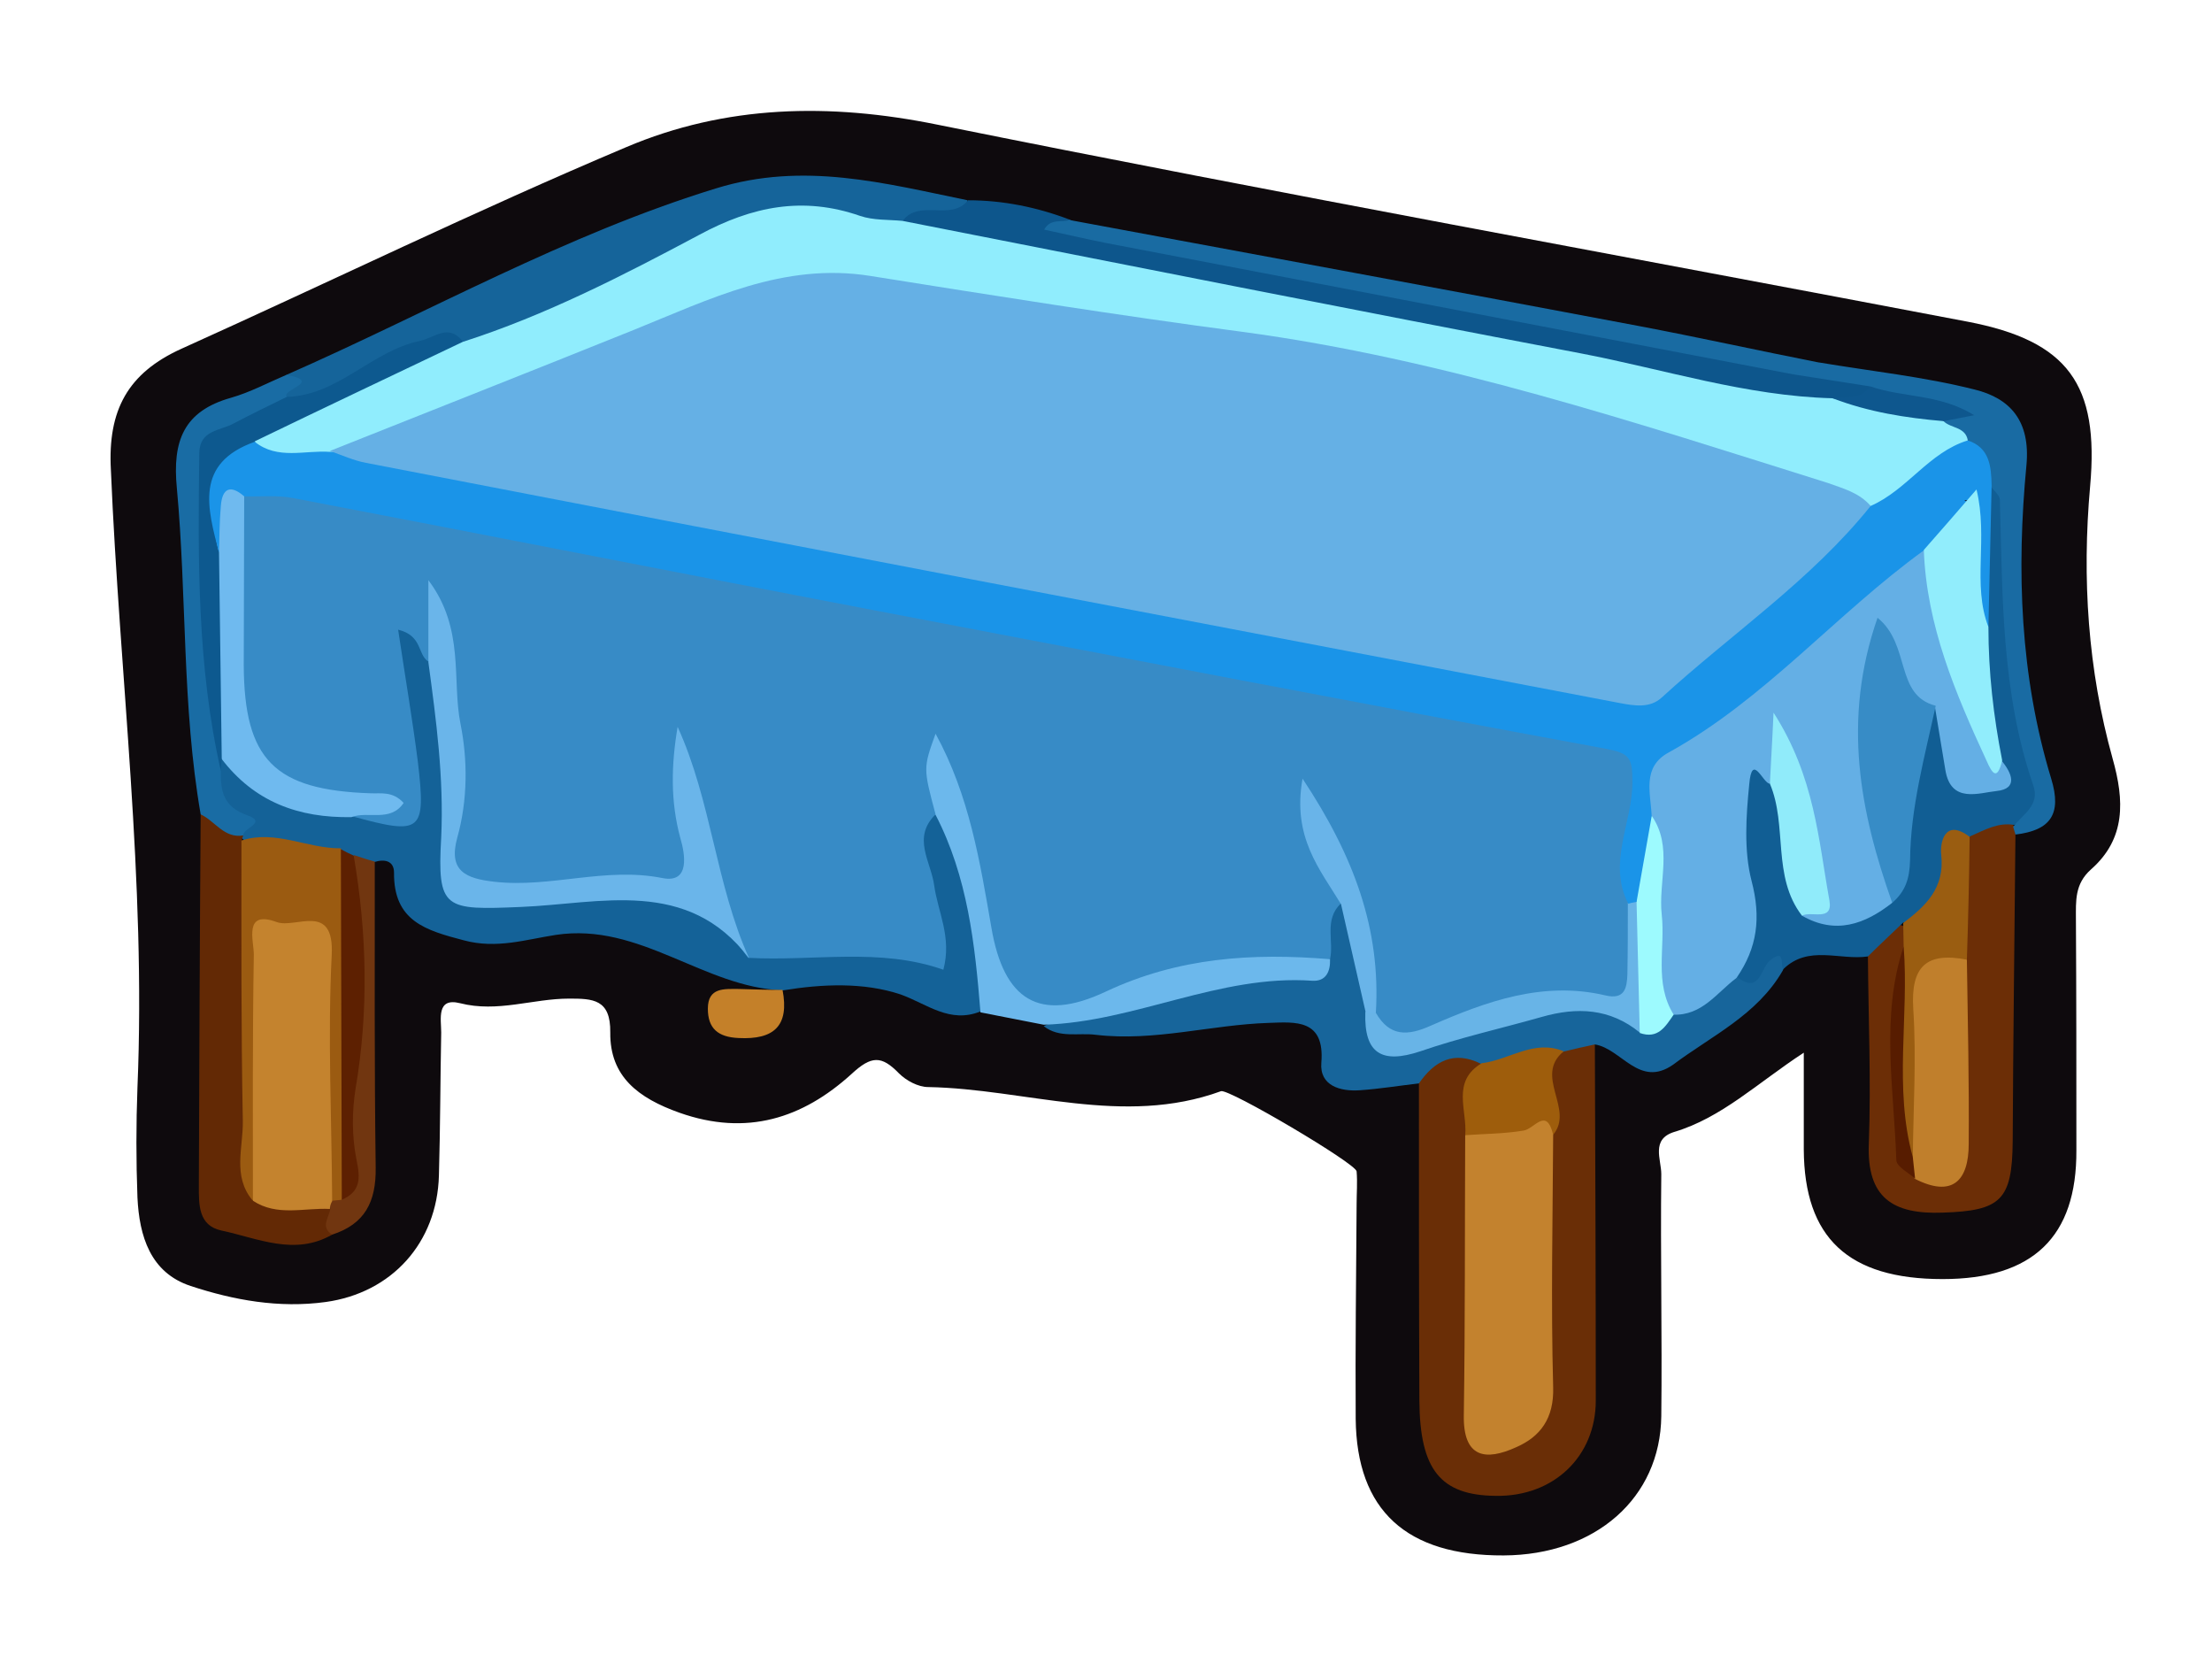
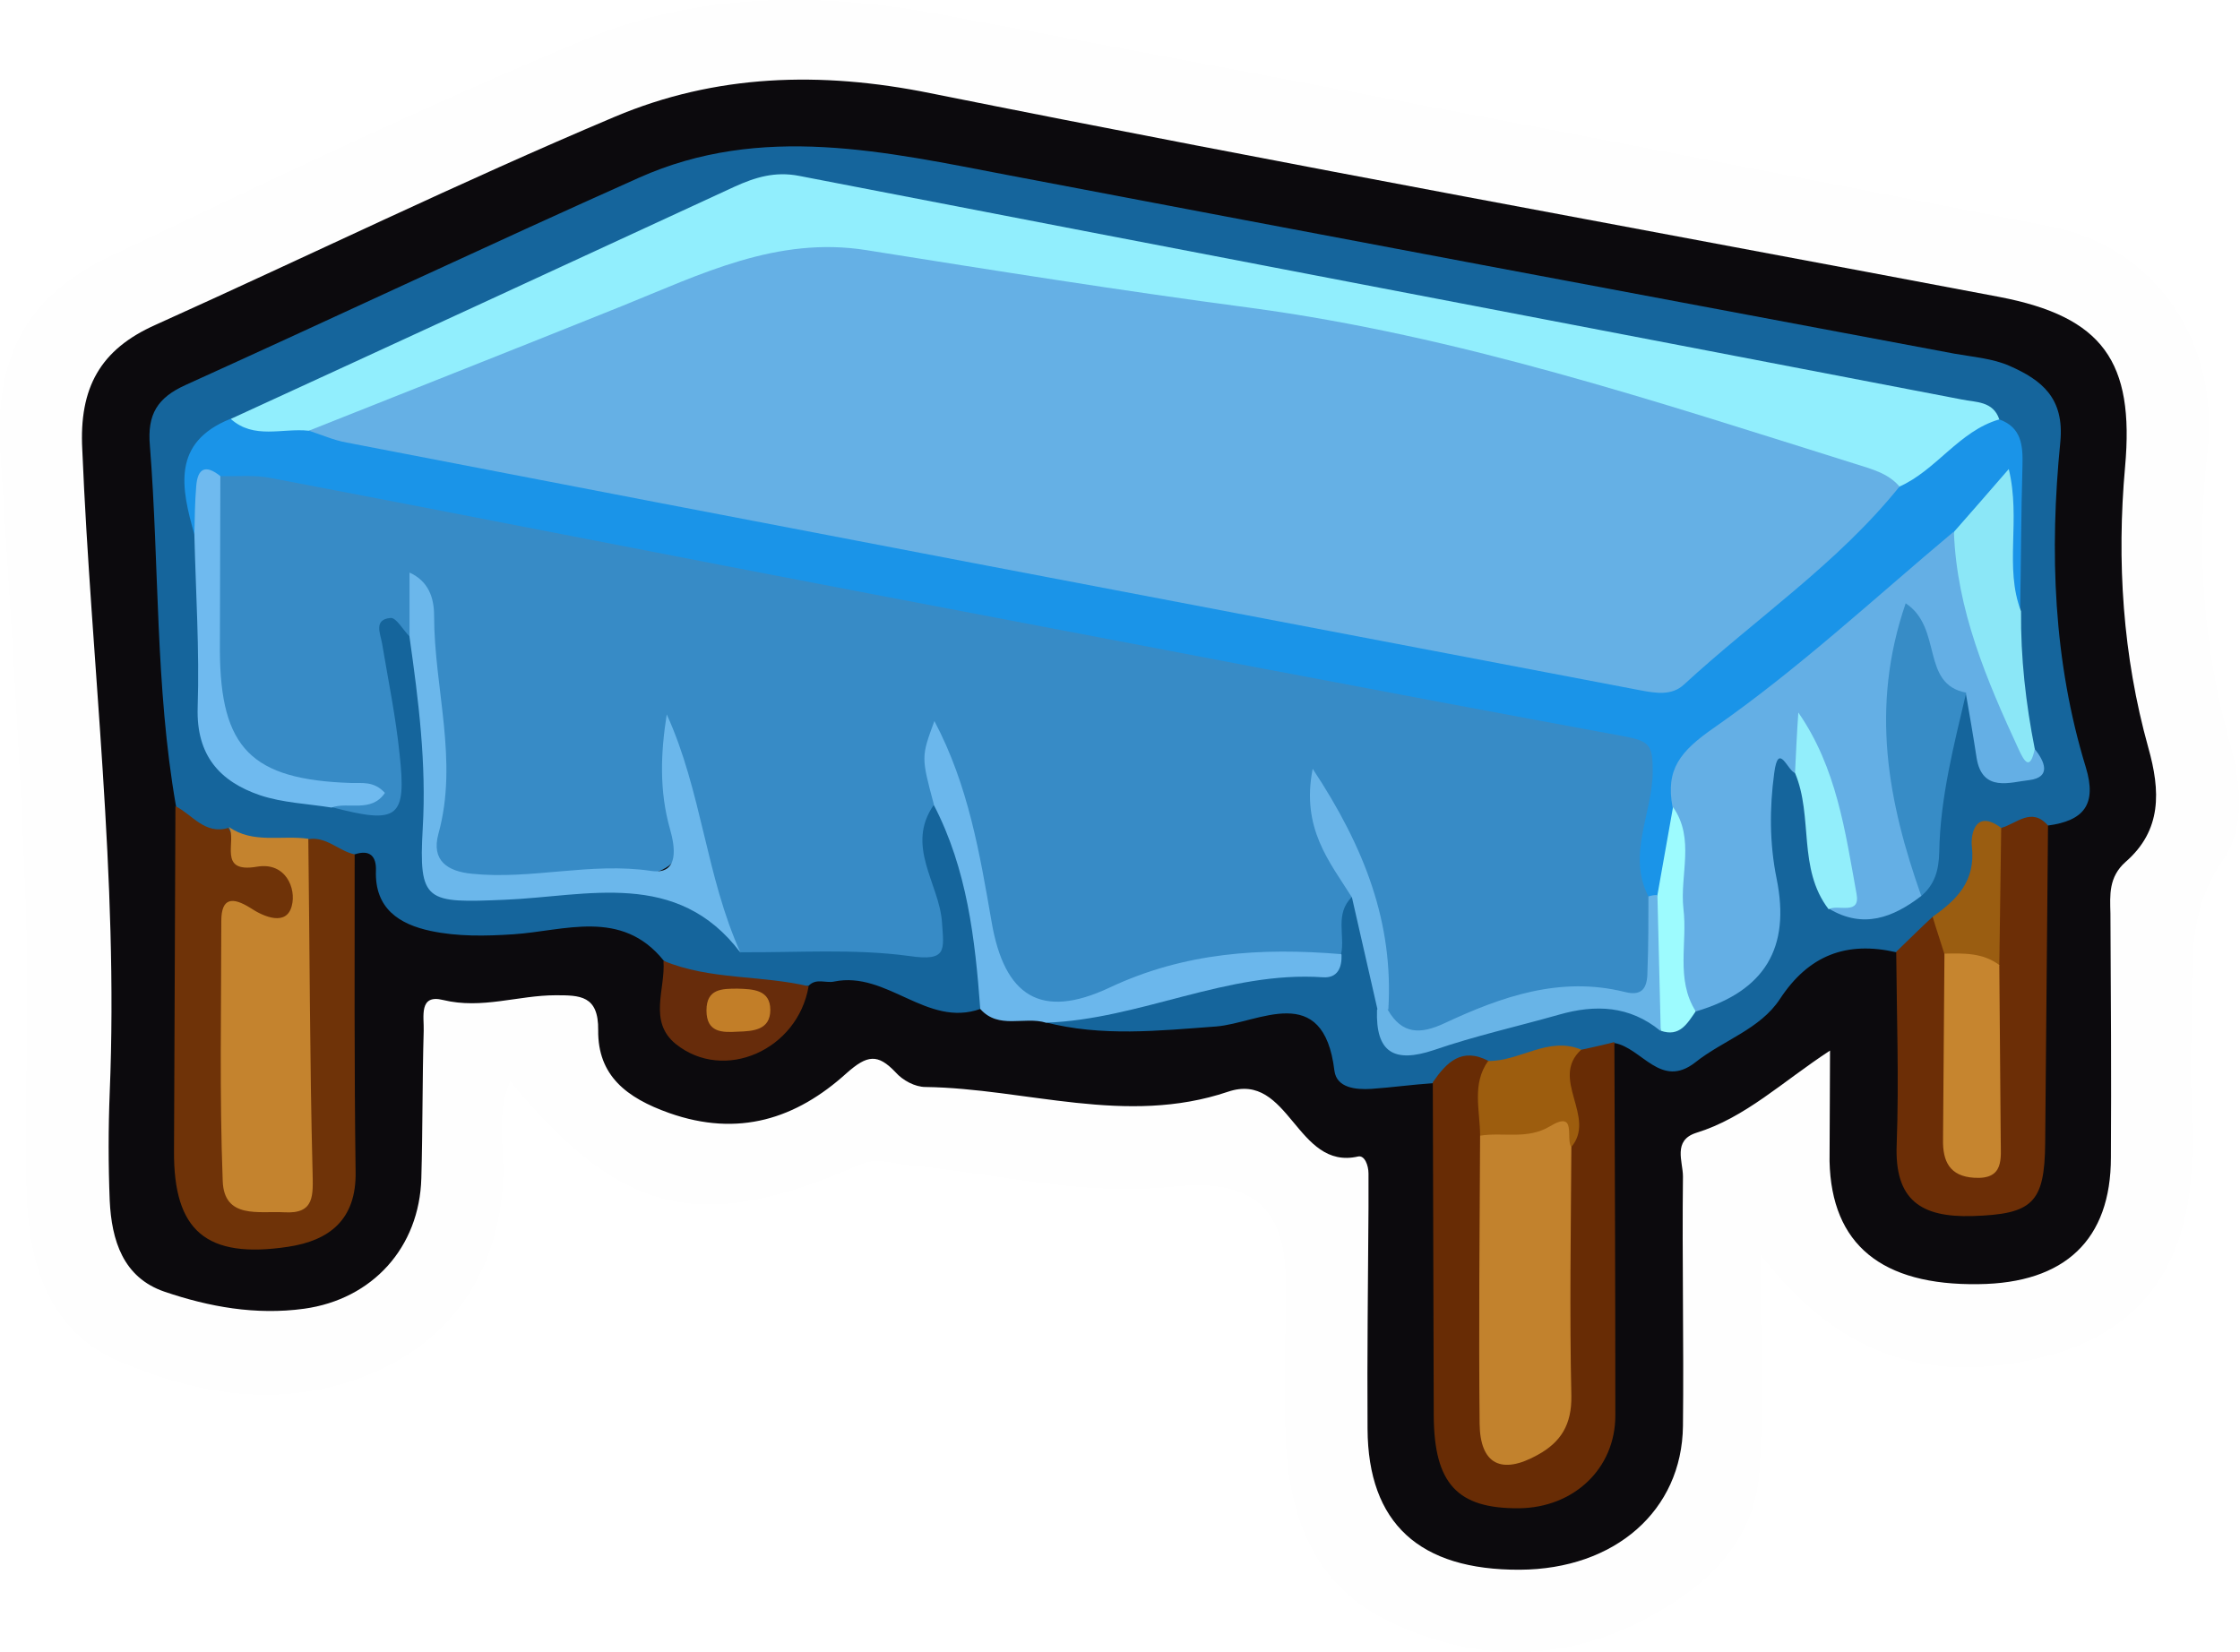
- <svg xmlns="http://www.w3.org/2000/svg" version="1.1" id="Camada_1" x="0px" y="0px" viewBox="0 0 48.28 36.28" style="enable-background:new 0 0 48.28 36.28;" xml:space="preserve">
+ <svg xmlns="http://www.w3.org/2000/svg" version="1.1" id="Camada_1" x="0px" y="0px" viewBox="0 0 47.37 34.94" style="enable-background:new 0 0 47.37 34.94;" xml:space="preserve">
  <style type="text/css">
- 	.st0{fill:#0E0A0D;}
- 	.st1{fill:#6A2E06;}
- 	.st2{fill:#146298;}
- 	.st3{fill:#17659B;}
- 	.st4{fill:#15649A;}
+ 	.st0{fill:#FEFEFE;}
+ 	.st1{fill:#0C0A0D;}
+ 	.st2{fill:#15659C;}
+ 	.st3{fill:#682C05;}
+ 	.st4{fill:#6F3308;}
	.st5{fill:#6C2E06;}
- 	.st6{fill:#115E94;}
- 	.st7{fill:#0D568C;}
- 	.st8{fill:#632905;}
- 	.st9{fill:#6CB8EC;}
- 	.st10{fill:#196BA2;}
- 	.st11{fill:#196BA3;}
- 	.st12{fill:#196CA4;}
- 	.st13{fill:#713610;}
- 	.st14{fill:#C48029;}
- 	.st15{fill:#C3822E;}
- 	.st16{fill:#9E5D0C;}
- 	.st17{fill:#378BC6;}
- 	.st18{fill:#6AB5EA;}
- 	.st19{fill:#9B5B11;}
- 	.st20{fill:#6FBAEF;}
- 	.st21{fill:#0D598F;}
- 	.st22{fill:#5D2001;}
- 	.st23{fill:#64AFE5;}
- 	.st24{fill:#68B4E7;}
- 	.st25{fill:#69B4E9;}
- 	.st26{fill:#9DFAFE;}
- 	.st27{fill:#90EDFD;}
- 	.st28{fill:#C07F2C;}
- 	.st29{fill:#9A5D11;}
- 	.st30{fill:#571C00;}
- 	.st31{fill:#1A94E8;}
- 	.st32{fill:#378CC6;}
- 	.st33{fill:#91EDFC;}
- 	.st34{fill:#90EBFA;}
- 	.st35{fill:#0E578E;}
- 	.st36{fill:#C4832E;}
- 	.st37{fill:#65B0E5;}
+ 	.st6{fill:#6BB7EC;}
+ 	.st7{fill:#672C0B;}
+ 	.st8{fill:#378BC6;}
+ 	.st9{fill:#1A94E8;}
+ 	.st10{fill:#91EEFD;}
+ 	.st11{fill:#64AFE5;}
+ 	.st12{fill:#C4832E;}
+ 	.st13{fill:#6BB7EB;}
+ 	.st14{fill:#378CC6;}
+ 	.st15{fill:#6FBAEF;}
+ 	.st16{fill:#8BE7F7;}
+ 	.st17{fill:#68B4E7;}
+ 	.st18{fill:#9D5D0E;}
+ 	.st19{fill:#92EEFB;}
+ 	.st20{fill:#9A5D11;}
+ 	.st21{fill:#69B4E8;}
+ 	.st22{fill:#9DFBFE;}
+ 	.st23{fill:#C2822D;}
+ 	.st24{fill:#C6852F;}
+ 	.st25{fill:#C27E28;}
+ 	.st26{fill:#65B0E5;}
</style>
  <g>
-     <path class="st0" d="M39.37,22.97c-1.01,0.66-1.79,1.42-2.83,1.73c-0.51,0.16-0.28,0.6-0.28,0.92c-0.02,1.76,0.02,3.52,0,5.28   c-0.02,1.79-1.44,3.03-3.44,3.04c-2.12,0.01-3.21-0.98-3.23-2.98c-0.01-1.56,0.01-3.12,0.02-4.68c0-0.24,0.02-0.48,0-0.72   c-0.01-0.17-2.79-1.81-2.96-1.75c-2.14,0.78-4.26-0.05-6.39-0.09c-0.22,0-0.48-0.14-0.64-0.3c-0.38-0.39-0.6-0.39-1.04,0.02   c-1.06,0.96-2.28,1.36-3.75,0.84c-0.9-0.32-1.52-0.79-1.51-1.75c0.01-0.73-0.38-0.74-0.9-0.74c-0.79,0-1.56,0.31-2.38,0.1   c-0.52-0.13-0.41,0.35-0.41,0.64c-0.02,1.04-0.02,2.08-0.05,3.12c-0.04,1.47-1.03,2.56-2.47,2.76c-1.02,0.14-2.01-0.04-2.95-0.35   c-0.88-0.29-1.12-1.09-1.16-1.93c-0.03-0.8-0.03-1.6,0-2.4c0.19-4.51-0.39-8.98-0.58-13.48C2.35,8.95,2.79,8.14,3.96,7.61   c3.24-1.46,6.44-3.02,9.71-4.4c2.17-0.92,4.43-0.97,6.79-0.49c7.48,1.51,14.99,2.87,22.49,4.3c2.19,0.42,2.87,1.37,2.67,3.59   c-0.18,2.01-0.05,4,0.49,5.94c0.26,0.92,0.29,1.75-0.47,2.42c-0.36,0.32-0.33,0.69-0.33,1.09c0.01,1.68,0.01,3.36,0.01,5.04   c0.01,1.89-0.95,2.81-2.92,2.81c-2.06,0-3.02-0.9-3.03-2.83C39.37,24.43,39.37,23.79,39.37,22.97z" />
-     <path class="st1" d="M34.81,22.79c0.01,2.59,0.02,5.18,0.02,7.77c0,1.22-0.92,2.1-2.18,2.08c-1.21-0.01-1.66-0.57-1.67-2.08   c-0.01-2.31-0.01-4.62-0.01-6.93c0.21-0.79,0.71-0.95,1.42-0.64c0.18,0.65-0.25,1.26-0.11,1.9c0.04,1.67-0.01,3.35,0.03,5.02   c0.01,0.44-0.17,1.16,0.43,1.19c0.72,0.04,0.74-0.7,0.76-1.26c0.07-1.63-0.08-3.27,0.09-4.9c0.32-0.7-0.35-1.62,0.47-2.22   C34.32,22.6,34.57,22.59,34.81,22.79z" />
-     <path class="st2" d="M17.09,21.61c-1.73-0.06-3.12-1.49-4.96-1.21c-0.65,0.1-1.29,0.31-2,0.12C9.29,20.3,8.59,20.1,8.6,19.04   c0-0.26-0.21-0.3-0.43-0.23c-0.14,0.09-0.3,0.11-0.46,0.08c-0.16-0.03-0.31-0.06-0.47-0.09c-0.6-0.05-1.18-0.14-1.75-0.35   c-0.1-0.05-0.18-0.12-0.24-0.2c-0.03-0.56-0.97-0.77-0.6-1.5c0.05-0.11,0.13-0.19,0.23-0.24c0.96,0.39,1.79,1.1,2.9,1.07   c0.81,0.28,1.13-0.01,1-0.85c-0.11-0.67-0.22-1.34-0.27-2.02c-0.03-0.38-0.2-0.91,0.28-1.05c0.59-0.17,0.63,0.44,0.82,0.82   c0.31,1.24,0.37,2.5,0.33,3.78c-0.03,1.17,0.09,1.27,1.3,1.16c0.63-0.06,1.27-0.01,1.9-0.07c1.29-0.11,2.43,0.15,3.34,1.13   c0.63,0.12,1.27,0.08,1.91,0.07c0.59-0.01,1.18,0.08,1.79,0.08c0.17-0.59-0.16-1.1-0.2-1.64c-0.04-0.49-0.26-1.05,0.46-1.28   c0.93,0.9,1.43,3.17,0.96,4.36c-0.67,0.27-1.16-0.16-1.74-0.37C18.85,21.43,17.95,21.47,17.09,21.61L17.09,21.61z" />
-     <path class="st3" d="M34.81,22.79c-0.23,0.05-0.46,0.1-0.7,0.16c-0.59,0.14-1.12,0.66-1.79,0.26c-0.59-0.29-1.01-0.06-1.35,0.43   c-0.43,0.05-0.86,0.12-1.29,0.15c-0.43,0.03-0.88-0.1-0.84-0.6c0.08-0.96-0.57-0.89-1.15-0.87c-1.26,0.04-2.49,0.41-3.77,0.26   c-0.38-0.05-0.8,0.08-1.14-0.19c1.54-0.73,3.21-0.92,4.84-1.28c0.36-0.08,0.81,0.1,1.03-0.38c0.17-0.37,0.04-0.93,0.64-1.04   c0.72,0.61,0.55,1.54,0.8,2.31c0.01,0.66,0.35,0.79,0.95,0.64c0.82-0.19,1.6-0.48,2.42-0.67c0.76-0.18,1.5-0.21,2.2,0.18   c0.33,0.16,0.58-0.06,0.85-0.18c0.47-0.16,0.83-0.51,1.29-0.69c0.3-0.09,0.48-0.38,0.75-0.5c0.44-0.2,0.55-0.01,0.36,0.4   c-0.56,0.97-1.55,1.42-2.39,2.05C35.78,23.75,35.39,22.88,34.81,22.79z" />
-     <path class="st4" d="M6.25,8.18c3.12-1.37,6.09-3.06,9.38-4.07c1.91-0.59,3.68-0.11,5.49,0.26c-0.21,0.76-0.95,0.4-1.4,0.66   c-0.2,0.04-0.41,0.1-0.59,0.04C17.3,4.42,15.74,5.14,14.16,6c-1.25,0.68-2.53,1.35-3.95,1.65C9.28,7.51,8.53,8.02,7.76,8.42   c-0.42,0.22-0.81,0.53-1.33,0.4C6.03,8.7,6.38,8.38,6.25,8.18z" />
-     <path class="st5" d="M43.99,18.19c-0.02,2.24-0.05,4.48-0.06,6.71c-0.01,1.29-0.26,1.52-1.53,1.56c-1.08,0.04-1.66-0.32-1.61-1.51   c0.05-1.36-0.01-2.72-0.02-4.08c0.06-0.5,0.24-0.87,0.85-0.64c0.1,0.18,0.11,0.36,0.09,0.56c-0.17,1.27-0.06,2.54-0.07,3.81   c0,0.28,0.02,0.56,0.31,0.72c0.78,0.08,0.67-0.52,0.68-0.95c0.04-1.18,0.01-2.36,0.01-3.54c0.01-0.81-0.09-1.62,0.12-2.42   c0.2-0.43,0.53-0.63,1.01-0.53C43.92,17.93,43.99,18.03,43.99,18.19z" />
-     <path class="st6" d="M41.54,20.13c-0.26,0.25-0.52,0.49-0.77,0.74c-0.62,0.09-1.3-0.26-1.85,0.28c-0.07-0.1,0.06-0.46-0.28-0.2   c-0.21,0.16-0.22,0.75-0.71,0.38c0.21-1.34-0.2-2.67-0.03-4c0.06-0.49,0.12-1.24,0.88-0.43c0.54,0.82,0.25,1.88,0.77,2.71   c0.62,0.5,1.11,0.18,1.58-0.24c0.21-1.02,0.44-2.03,0.6-3.06c0.06-0.37-0.02-0.81,0.46-0.99c0.54,0.28,0.45,0.89,0.68,1.33   c0.11,0.2,0.28,0.32,0.48,0.22c0.24-0.12,0.07-0.35,0.06-0.54c-0.31-0.9-0.29-1.82-0.27-2.75c0.12-0.99-0.23-2.02,0.27-2.98   c0.59-0.11,0.54,0.35,0.53,0.66c-0.03,1.96,0.09,3.9,0.64,5.8c0.15,0.53-0.07,0.85-0.62,0.94c-0.35-0.06-0.64,0.11-0.94,0.24   c-0.43,0.2-0.38,0.65-0.49,1C42.36,19.76,42.08,20.09,41.54,20.13z" />
-     <path class="st7" d="M19.7,4.82c0.37-0.49,1.05,0.02,1.43-0.45c0.76,0,1.5,0.15,2.21,0.42c1.27,0.6,2.68,0.68,4.02,0.95   c3.93,0.78,7.87,1.44,11.8,2.21c0.57,0.15,1.2,0.09,1.7,0.49c-0.06,0.46-0.44,0.47-0.77,0.55c-0.52,0.05-1.03-0.01-1.54-0.12   c-5.75-1.16-11.53-2.14-17.27-3.35C20.72,5.39,20.07,5.4,19.7,4.82z" />
-     <path class="st8" d="M7.25,26.94c-0.82,0.47-1.62,0.08-2.42-0.09c-0.5-0.11-0.49-0.56-0.49-0.97c0.01-2.7,0.02-5.41,0.04-8.11   c0.44-0.1,0.65,0.26,0.93,0.46c-0.02,0.04-0.03,0.08-0.03,0.12c0.43,0.41,0.35,0.94,0.36,1.46c0.04,1.96-0.12,3.91,0.09,5.86   c0.27,0.57,0.87,0.37,1.3,0.56C7.39,26.39,7.28,26.68,7.25,26.94z" />
-     <path class="st9" d="M29.03,20.93c0.01,0.27-0.09,0.49-0.39,0.47c-2.03-0.14-3.86,0.9-5.86,0.96c-0.46-0.09-0.92-0.18-1.38-0.27   c-0.12-1.49-0.28-2.96-0.98-4.31c-0.1-0.07-0.21-0.14-0.26-0.24c-0.31-0.56-0.53-1.31,0.08-1.59c0.56-0.26,0.75,0.54,0.95,0.99   c0.4,0.92,0.52,1.93,0.73,2.9c0.37,1.73,0.82,2.01,2.5,1.34c1.14-0.46,2.29-0.69,3.51-0.6C28.33,20.6,28.73,20.6,29.03,20.93z" />
-     <path class="st10" d="M39.15,8.17c-4.99-0.95-9.98-1.91-14.97-2.86c-0.46-0.09-0.92-0.2-1.39-0.3c0.14-0.25,0.38-0.15,0.55-0.21   c4.14,0.77,8.28,1.53,12.41,2.31c1.32,0.25,2.63,0.54,3.95,0.8C39.59,8.14,39.29,8,39.15,8.17z" />
-     <path class="st11" d="M39.15,8.17c0.13-0.21,0.35-0.22,0.56-0.26c1.13,0.19,2.28,0.31,3.39,0.59c0.77,0.19,1.22,0.68,1.13,1.65   c-0.22,2.3-0.14,4.6,0.54,6.84c0.24,0.78-0.02,1.13-0.78,1.22c-0.02-0.06-0.03-0.11-0.05-0.17c0.21-0.27,0.59-0.47,0.44-0.9   c-0.7-2.03-0.67-4.13-0.73-6.23c0-0.1-0.12-0.19-0.19-0.29c-0.3-0.2-0.38-0.59-0.66-0.81c-0.16-0.17-0.38-0.31-0.37-0.59   C42,8.73,41.17,9.08,40.81,8.43C40.26,8.34,39.7,8.26,39.15,8.17z" />
-     <path class="st12" d="M5.31,18.23c-0.42,0.07-0.62-0.32-0.93-0.46c-0.41-2.36-0.3-4.75-0.52-7.12c-0.1-1.03,0.15-1.68,1.18-1.97   c0.42-0.12,0.81-0.33,1.21-0.5C7.06,8.33,6.13,8.5,6.26,8.66c0.06,0.37-0.22,0.51-0.47,0.59c-0.98,0.3-1.17,1-1.14,1.93   c0.04,1.31,0.01,2.61,0.25,3.91c0.11,0.58-0.18,1.15-0.08,1.73c-0.01,0.45,0.06,0.79,0.58,0.97C5.85,17.95,5.29,18.07,5.31,18.23z" />
-     <path class="st13" d="M7.25,26.94c-0.27-0.17-0.06-0.38-0.04-0.57c-0.05-0.12-0.04-0.23,0.02-0.34c0.06-0.1,0.13-0.21,0.18-0.32   c0.01-2.25,0.4-4.49,0.15-6.75c-0.01-0.12,0.09-0.21,0.17-0.3c0.15,0.05,0.3,0.1,0.45,0.14c0,2.23-0.01,4.45,0.02,6.68   C8.21,26.23,7.96,26.71,7.25,26.94z" />
-     <path class="st14" d="M17.08,21.6c0.15,0.78-0.18,1.09-0.96,1.05c-0.45-0.02-0.67-0.21-0.67-0.64c0-0.47,0.36-0.43,0.68-0.43   C16.45,21.59,16.77,21.6,17.08,21.6C17.09,21.61,17.08,21.6,17.08,21.6z" />
-     <path class="st15" d="M33.9,24.76c-0.01,1.84-0.05,3.67,0,5.51c0.02,0.68-0.28,1.08-0.81,1.31c-0.66,0.3-1.16,0.24-1.14-0.71   c0.03-2.03,0.02-4.07,0.03-6.1c0.41-0.42,0.99-0.4,1.5-0.52C33.88,24.15,34.06,24.34,33.9,24.76z" />
-     <path class="st16" d="M33.9,24.76c-0.15-0.62-0.41-0.12-0.65-0.09c-0.42,0.07-0.85,0.07-1.27,0.1c0.05-0.54-0.31-1.17,0.36-1.57   c0.6-0.07,1.14-0.53,1.79-0.26C33.47,23.48,34.37,24.2,33.9,24.76z" />
-     <path class="st17" d="M29.03,20.93c-1.69-0.14-3.31-0.04-4.9,0.71c-1.45,0.68-2.22,0.18-2.49-1.39c-0.25-1.44-0.48-2.89-1.22-4.24   c-0.27,0.75-0.27,0.75,0,1.76c-0.52,0.51-0.1,1.03-0.03,1.55c0.08,0.58,0.39,1.13,0.2,1.84c-1.39-0.49-2.83-0.18-4.26-0.26   c-0.98-1.23-1.15-2.74-1.44-4.18c0.05,0.56,0.21,1.13,0.25,1.72c0.03,0.6-0.22,1.06-0.89,0.98c-1.11-0.12-2.21,0.09-3.32,0.07   c-0.66-0.01-1.28-0.17-1.16-0.99c0.19-1.36,0.06-2.69-0.15-4.02c-0.02-0.11,0.08-0.24-0.06-0.32c-0.04,0.12-0.12,0.2-0.22,0.27   c-0.23-0.16-0.12-0.56-0.65-0.69c0.15,1.01,0.31,1.94,0.43,2.88c0.18,1.54,0.09,1.61-1.44,1.19c0.07-0.54-0.35-0.25-0.52-0.28   c-0.89-0.16-1.64-0.6-1.87-1.46c-0.47-1.77-0.56-3.57,0-5.36c0.57-0.34,1.16-0.19,1.75-0.08c9.15,1.83,18.34,3.46,27.5,5.25   c1.43,0.28,1.39,0.28,1.36,1.79c-0.02,0.67-0.35,1.33-0.1,2.01c0.07,0.31,0.08,0.63,0.07,0.95c-0.01,1.19-0.09,1.27-1.27,1.22   c-1.02-0.05-1.95,0.33-2.91,0.61c-0.53,0.15-1.21,0.71-1.67-0.18c-0.23-1.48-0.39-2.97-1.27-4.14c-0.06,0.52,0.77,0.88,0.52,1.57   C28.89,20.07,29.12,20.53,29.03,20.93z" />
-     <path class="st18" d="M9.35,14.45c0-0.5,0-1.01,0-1.79c0.8,1.06,0.51,2.18,0.7,3.13c0.16,0.79,0.16,1.67-0.07,2.49   c-0.2,0.73,0.19,0.89,0.81,0.96c1.23,0.14,2.42-0.33,3.67-0.08c0.61,0.12,0.49-0.53,0.39-0.87c-0.22-0.81-0.2-1.6-0.06-2.43   c0.74,1.62,0.83,3.43,1.56,5.05c-1.34-1.77-3.25-1.19-4.98-1.12c-1.67,0.07-1.83,0.06-1.74-1.52C9.69,16.97,9.52,15.71,9.35,14.45z   " />
-     <path class="st19" d="M7.46,26.18c-0.07,0.01-0.14,0.01-0.21,0.02c-0.46-0.39-0.37-0.94-0.38-1.44c-0.03-1.15,0.01-2.31-0.02-3.46   c-0.01-0.32-0.03-0.7-0.46-0.71c-0.42,0-0.47,0.37-0.49,0.69c-0.05,1.15,0,2.31-0.03,3.46c-0.01,0.51,0.08,1.05-0.36,1.45   c-0.44-0.53-0.2-1.15-0.21-1.73c-0.04-2.04-0.03-4.08-0.03-6.12c0.75-0.24,1.44,0.18,2.17,0.17c0.47,1.55,0.29,3.15,0.19,4.72   C7.57,24.22,7.78,25.22,7.46,26.18z" />
-     <path class="st20" d="M5.33,10.82c0,1.23-0.01,2.46-0.01,3.69c0.01,2.07,0.67,2.73,2.77,2.8c0.23,0.01,0.48-0.05,0.72,0.21   c-0.29,0.43-0.78,0.17-1.14,0.31c-1.15,0.02-2.12-0.33-2.84-1.28c-0.21-1.48-0.26-2.97-0.26-4.47c0.01-0.4-0.07-0.81,0.07-1.19   C4.8,10.49,5.04,10.22,5.33,10.82z" />
-     <path class="st21" d="M4.78,12.05c0.02,1.5,0.04,3,0.06,4.5c-0.01,0.09-0.01,0.18-0.02,0.27c-0.52-2.29-0.5-4.62-0.47-6.94   C4.36,9.38,4.81,9.4,5.1,9.24c0.38-0.2,0.77-0.39,1.16-0.58c1.12-0.03,1.85-1,2.9-1.22c0.33-0.07,0.63-0.39,0.94,0.01   C9.77,8.2,9,8.34,8.38,8.63c-0.9,0.42-1.81,0.81-2.71,1.24C4.64,10.29,4.53,11.1,4.78,12.05z" />
-     <path class="st22" d="M7.46,26.18c-0.01-2.55-0.01-5.1-0.02-7.65c0.09,0.05,0.19,0.1,0.28,0.14c0.29,1.69,0.33,3.39,0.04,5.09   c-0.08,0.5-0.08,1.04,0.02,1.54C7.87,25.72,7.87,26,7.46,26.18z" />
-     <path class="st23" d="M41.3,19.7c-0.6,0.47-1.24,0.7-1.97,0.28c0.56-0.73,0.01-1.45-0.06-2.17c-0.05-0.51-0.26-0.99-0.43-1.55   c0.07,0.37,0.06,0.65-0.22,0.84c-0.15-0.03-0.38-0.68-0.44,0.01c-0.07,0.7-0.12,1.45,0.05,2.11c0.21,0.8,0.13,1.46-0.33,2.12   c-0.43,0.32-0.75,0.83-1.39,0.8c-0.6-0.24-0.57-0.78-0.59-1.29c-0.04-0.94,0.05-1.88-0.07-2.82c-0.24-0.97,0.06-1.64,0.95-2.18   c1.49-0.91,2.63-2.29,4.06-3.29c0.35-0.24,0.62-0.63,1.12-0.59c0.57,1.14,0.64,2.44,1.19,3.59c0.16,0.35,0.15,0.78,0.51,1.03   c0.23,0.27,0.38,0.62-0.1,0.67c-0.39,0.04-1,0.28-1.12-0.46c-0.08-0.46-0.15-0.93-0.23-1.39c-0.81,0.15-1.01-0.42-1.16-1.07   c-0.36,1.47-0.19,2.86,0.14,4.24C41.31,18.95,41.54,19.31,41.3,19.7z" />
-     <path class="st24" d="M30.03,22.1c0.3,0.52,0.69,0.51,1.2,0.28c1.21-0.53,2.45-0.98,3.81-0.66c0.42,0.1,0.47-0.16,0.48-0.46   c0.01-0.52,0.01-1.04,0.01-1.56c0.15-0.07,0.27-0.04,0.37,0.1c0.1,0.92,0.35,1.84-0.11,2.73c-0.65-0.53-1.37-0.56-2.14-0.34   c-0.88,0.25-1.78,0.45-2.65,0.75c-0.84,0.28-1.23,0.05-1.2-0.85C29.88,21.99,29.96,21.98,30.03,22.1z" />
-     <path class="st25" d="M30.03,22.1c-0.07,0-0.15,0-0.22,0c-0.18-0.79-0.36-1.58-0.54-2.37c-0.46-0.76-1.07-1.46-0.84-2.74   C29.55,18.68,30.14,20.27,30.03,22.1z" />
-     <path class="st26" d="M35.79,22.54c-0.02-0.96-0.05-1.91-0.07-2.87c-0.24-0.69,0.01-1.29,0.33-1.87c0.47,0.68,0.14,1.44,0.22,2.16   c0.08,0.73-0.17,1.49,0.26,2.18C36.35,22.4,36.19,22.68,35.79,22.54z" />
-     <path class="st27" d="M5.56,9.63C7.07,8.9,8.59,8.18,10.1,7.46c1.81-0.58,3.5-1.45,5.17-2.34c1.15-0.62,2.26-0.84,3.5-0.41   c0.29,0.1,0.62,0.08,0.93,0.11c4.93,0.97,9.87,1.95,14.8,2.89c1.83,0.35,3.61,0.93,5.49,0.98c0.8,0.2,1.71-0.09,2.43,0.5   c0.16,0.16,0.48,0.12,0.53,0.42c-0.62,0.75-1.23,1.51-2.33,1.54c-7-2.65-14.33-3.77-21.7-4.74c-1.04-0.14-2.06-0.04-3.06,0.35   c-2.9,1.13-5.77,2.33-8.72,3.34C6.57,10.12,5.88,10.49,5.56,9.63z" />
-     <path class="st28" d="M42.93,20.94c0.02,1.34,0.05,2.68,0.04,4.02c0,0.81-0.36,1.18-1.18,0.76c-0.14-0.19-0.21-0.4-0.24-0.63   c-0.03-1.14-0.04-2.28,0-3.42C41.59,20.66,41.89,20.53,42.93,20.94z" />
-     <path class="st29" d="M42.93,20.94c-0.88-0.17-1.23,0.14-1.17,1.08c0.07,1.07,0,2.16-0.01,3.23c-0.18-0.01-0.32-0.11-0.31-0.28   c0.05-1.44-0.17-2.89,0.11-4.32c0-0.17-0.01-0.34-0.01-0.51c0.49-0.37,0.91-0.76,0.83-1.49c-0.03-0.25,0.07-0.81,0.62-0.39   C42.98,19.15,42.96,20.04,42.93,20.94z" />
-     <path class="st30" d="M41.55,20.65c0.12,1.53-0.22,3.08,0.2,4.6c0.02,0.16,0.03,0.31,0.05,0.47c-0.14-0.13-0.4-0.26-0.41-0.4   C41.34,23.76,41.04,22.19,41.55,20.65z" />
-     <path class="st31" d="M40.83,11.04c0.8-0.35,1.27-1.17,2.12-1.43c0.48,0.16,0.51,0.57,0.52,0.98c-0.02,1.03-0.05,2.06-0.07,3.09   c-0.99-0.76-0.29-1.77-0.41-2.6c0.07-0.21-0.22-0.17-0.06-0.14c0.03,0.01,0.03,0.03,0.03,0.08c-0.05,0.6-0.42,0.88-0.97,0.99   c-1.92,1.39-3.47,3.25-5.57,4.41c-0.59,0.32-0.39,0.89-0.37,1.39c-0.11,0.62-0.22,1.25-0.33,1.87c-0.06,0.01-0.12,0.02-0.18,0.04   c-0.46-0.89,0.09-1.77,0.09-2.65c0-0.54-0.06-0.63-0.57-0.73c-5.31-0.98-10.61-2-15.91-3.01c-4.25-0.81-8.49-1.65-12.74-2.46   c-0.35-0.07-0.72-0.03-1.08-0.04c-0.3-0.26-0.48-0.18-0.51,0.21c-0.03,0.34-0.03,0.68-0.04,1.02c-0.25-0.97-0.54-1.95,0.78-2.42   c0.5,0.4,1.09,0.18,1.64,0.22c2.22-0.03,4.35,0.6,6.49,1.02c6.95,1.35,13.91,2.59,20.85,3.97c0.9,0.18,1.62,0.07,2.32-0.55   c0.99-0.87,1.97-1.75,2.97-2.61C40.15,11.43,40.41,11.11,40.83,11.04z" />
-     <path class="st32" d="M41.3,19.7c-0.7-1.98-1.1-3.98-0.32-6.22c0.73,0.59,0.37,1.69,1.27,1.92c-0.24,1.11-0.55,2.22-0.56,3.37   C41.68,19.17,41.59,19.45,41.3,19.7z" />
-     <path class="st33" d="M41.99,12c0.36-0.41,0.72-0.82,1.15-1.32c0.26,1.07-0.1,2.07,0.26,3c0,0.98,0.11,1.95,0.3,2.91   c-0.11,0.48-0.23,0.26-0.34,0.01C42.68,15.13,42.05,13.65,41.99,12z" />
-     <path class="st34" d="M38.63,17.1c0.02-0.43,0.05-0.86,0.08-1.55c0.9,1.4,0.98,2.78,1.22,4.1c0.08,0.47-0.39,0.22-0.6,0.33   C38.67,19.12,39.02,18.02,38.63,17.1z" />
-     <path class="st35" d="M42.43,9.19c-0.83-0.07-1.65-0.2-2.43-0.5c0.29-0.04,0.61,0.04,0.82-0.26c0.71,0.25,1.51,0.16,2.27,0.63   C42.8,9.12,42.61,9.15,42.43,9.19z" />
-     <path class="st36" d="M5.52,26.2c0-1.79-0.01-3.58,0.02-5.37c0-0.31-0.23-0.98,0.5-0.71c0.41,0.15,1.26-0.45,1.2,0.72   c-0.09,1.78,0,3.58,0.01,5.37c-0.03,0.05-0.05,0.11-0.05,0.17C6.64,26.35,6.05,26.55,5.52,26.2z" />
-     <path class="st37" d="M40.83,11.04c-1.31,1.63-3.04,2.79-4.56,4.18c-0.26,0.24-0.6,0.18-0.92,0.12c-4.72-0.9-9.43-1.8-14.15-2.7   c-4.4-0.84-8.81-1.69-13.21-2.54c-0.27-0.05-0.53-0.17-0.79-0.26c2.21-0.88,4.42-1.75,6.63-2.64c1.66-0.67,3.27-1.48,5.16-1.18   c2.7,0.43,5.4,0.86,8.12,1.22c4.4,0.59,8.58,1.98,12.79,3.3C40.23,10.66,40.58,10.75,40.83,11.04z" />
+     <path class="st0" d="M37.23,26.53c0,1.77,0.07,3.16-0.02,4.55c-0.09,1.57-1.17,2.51-2.45,3.18c-1.78,0.93-3.67,0.88-5.43,0.01   c-1.65-0.81-2.13-2.39-2.15-4.13c-0.01-1,0-2,0.01-3c0.01-1.64-0.75-2.22-2.41-2.04c-1.88,0.2-3.73-0.28-5.59-0.46   c-0.35-0.03-0.64-0.17-1.03,0c-3.34,1.47-5.03,1.07-7.37-1.77c-0.3,0.69-0.13,1.36-0.15,2.01c-0.07,2.28-1.41,3.9-3.63,4.45   c-1.57,0.39-3.06,0.06-4.45-0.52c-1.55-0.64-1.97-2.12-2-3.67c-0.04-2.04,0.06-4.08-0.02-6.12c-0.12-3.14-0.33-6.28-0.53-9.42   c-0.13-2.01,0.5-3.31,2.32-4.18c3.32-1.58,6.64-3.17,10.03-4.58c2.42-1.01,5.01-1.01,7.56-0.53c7.82,1.46,15.63,2.95,23.44,4.48   c2.26,0.44,3.59,2.48,3.32,4.79c-0.24,2.09-0.08,4.16,0.49,6.18c0.24,0.87,0.29,1.79-0.16,2.43c-0.85,1.21-0.6,2.5-0.67,3.79   c-0.06,1.23,0.15,2.47-0.12,3.71c-0.35,1.62-1.38,2.58-2.93,2.99C41,29.28,38.98,28.82,37.23,26.53z" />
+     <path class="st1" d="M38.7,22.22c-1.01,0.66-1.79,1.42-2.83,1.74c-0.5,0.16-0.28,0.61-0.28,0.92c-0.02,1.76,0.02,3.52,0,5.28   c-0.02,1.79-1.44,3.03-3.45,3.04c-2.12,0.01-3.21-0.98-3.22-2.98c-0.01-1.56,0.01-3.12,0.02-4.68c0-0.24,0-0.48,0-0.72   c0-0.17-0.08-0.39-0.22-0.36c-1.31,0.3-1.45-1.81-2.75-1.37c-2.16,0.73-4.27-0.07-6.4-0.1c-0.22,0-0.48-0.14-0.63-0.31   c-0.38-0.4-0.6-0.37-1.04,0.02c-1.06,0.96-2.28,1.36-3.75,0.84c-0.9-0.32-1.51-0.79-1.5-1.75c0.01-0.74-0.39-0.74-0.9-0.74   c-0.79,0-1.56,0.3-2.38,0.1c-0.52-0.13-0.4,0.36-0.41,0.65c-0.03,1.04-0.02,2.08-0.05,3.12c-0.04,1.46-1.03,2.56-2.48,2.76   c-1.02,0.14-2.01-0.04-2.95-0.36c-0.88-0.3-1.12-1.09-1.16-1.93c-0.03-0.76-0.03-1.52,0-2.28c0.19-4.55-0.39-9.06-0.58-13.6   C1.67,8.2,2.12,7.39,3.29,6.87C6.53,5.41,9.73,3.85,13,2.47c2.13-0.9,4.35-0.97,6.67-0.5c7.52,1.51,15.07,2.88,22.61,4.31   c2.19,0.42,2.86,1.37,2.66,3.59c-0.18,2-0.05,4,0.49,5.94c0.26,0.92,0.29,1.75-0.48,2.42c-0.36,0.32-0.33,0.7-0.32,1.09   c0.01,1.72,0.02,3.44,0.01,5.16c0,1.74-0.97,2.66-2.8,2.68c-2.05,0.03-3.11-0.84-3.15-2.6C38.69,23.84,38.7,23.12,38.7,22.22z" />
+     <path class="st2" d="M20.73,21.34c-1.13,0.4-1.97-0.81-3.09-0.58c-0.17,0.04-0.38-0.08-0.54,0.09c-1.09,0.19-2.18,0.38-3.07-0.54   c-0.89-1.1-2.1-0.62-3.17-0.55c-0.6,0.04-1.18,0.05-1.75-0.07c-0.66-0.14-1.19-0.47-1.16-1.28c0.01-0.29-0.12-0.45-0.45-0.34   c-0.35,0.2-0.7,0.01-1.05,0.01c-0.54-0.02-1.09-0.03-1.61-0.21c-0.51-0.09-0.94-0.3-1.12-0.83c-0.44-2.52-0.35-5.08-0.55-7.61   C3.11,8.76,3.33,8.41,3.93,8.14c3.2-1.45,6.38-2.95,9.58-4.38c2.59-1.16,5.22-0.55,7.84-0.05c6.66,1.27,13.32,2.52,19.98,3.77   c0.39,0.07,0.81,0.1,1.17,0.26c0.68,0.3,1.16,0.68,1.07,1.61c-0.23,2.31-0.15,4.63,0.54,6.88c0.24,0.79-0.05,1.13-0.8,1.23   c-0.33,0.11-0.67,0.15-1,0.26c-0.64,0.46-0.45,1.49-1.25,1.83c-0.3,0.23-0.53,0.58-0.96,0.59c-1.05-0.24-1.85,0.06-2.46,0.99   c-0.42,0.64-1.2,0.87-1.79,1.34c-0.73,0.57-1.13-0.31-1.71-0.41c-0.17,0.21-0.41,0.31-0.67,0.35c-0.62,0.06-1.22,0.27-1.84,0.25   c-0.48-0.09-0.87,0.25-1.33,0.25C29.86,22.94,29.43,23,29,23.03c-0.33,0.02-0.73-0.02-0.78-0.38c-0.23-1.92-1.61-1.01-2.5-0.94   c-1.22,0.09-2.42,0.22-3.62-0.09c1.53-0.73,3.21-0.92,4.84-1.28c0.36-0.08,0.81,0.1,1.03-0.38c0.17-0.37,0.04-0.93,0.64-1.04   c0.72,0.61,0.55,1.54,0.8,2.31c0.01,0.65,0.34,0.78,0.94,0.64c0.81-0.19,1.59-0.47,2.39-0.66c0.8-0.19,1.56-0.21,2.3,0.19   c0.37,0.1,0.62-0.16,0.91-0.29c1.09-0.56,1.58-1.38,1.31-2.64c-0.15-0.7-0.17-1.44,0.01-2.14c0.18-0.73,0.52-0.56,0.86-0.08   c0.5,0.81,0.21,1.84,0.73,2.64c0.62,0.49,1.11,0.17,1.58-0.25c0.21-1.02,0.44-2.03,0.6-3.06c0.06-0.37-0.02-0.81,0.45-0.99   c0.59,0.24,0.5,0.84,0.69,1.3c0.09,0.21,0.24,0.34,0.45,0.26c0.26-0.1,0.09-0.34,0.08-0.52c-0.3-0.87-0.28-1.77-0.28-2.66   c-0.11-1.26,0.35-2.57-0.35-3.78c-0.41-0.47-1.01-0.46-1.54-0.56c-7.6-1.44-15.22-2.85-22.8-4.4c-1.08-0.22-2.03-0.07-3,0.43   C11.6,6.27,8.33,7.66,5.07,9.06c-1.09,0.54-0.91,1.45-0.68,2.37c0.13,0.79,0.07,1.58,0.07,2.36c0.01,2.3,0.29,2.64,2.53,3   c1.09,0.15,1.19,0.06,1.07-0.97c-0.08-0.66-0.2-1.32-0.25-1.99c-0.03-0.34-0.12-0.77,0.3-0.92c0.44-0.16,0.61,0.22,0.78,0.53   c0.43,1.39,0.43,2.83,0.35,4.26c-0.05,0.84,0.36,1.09,1.05,1.01c0.76-0.09,1.51-0.04,2.27-0.1c1.25-0.1,2.36,0.17,3.24,1.13   c0.91,0.15,1.82,0.01,2.73,0.1c0.82,0.08,1.11-0.2,0.88-1.01c-0.09-0.3-0.16-0.62-0.15-0.94c0.01-0.38-0.06-0.83,0.5-0.92   C20.69,17.88,21.19,20.17,20.73,21.34z" />
+     <path class="st3" d="M33.45,22.2c0.23-0.05,0.46-0.1,0.69-0.16c0.01,2.63,0.02,5.26,0.02,7.9c0,1.12-0.88,1.95-2.04,1.96   c-1.3,0.01-1.79-0.52-1.8-1.95c-0.01-2.35-0.01-4.71-0.02-7.06c0.29-0.42,0.61-0.75,1.18-0.45c0.22,0.57,0.07,1.16,0.13,1.74   c0.03,1.75-0.01,3.5,0.03,5.25c0.01,0.36-0.11,0.92,0.45,0.94c0.53,0.02,0.69-0.48,0.72-0.94c0.12-1.67-0.08-3.34,0.12-5   c0.11-0.41,0.16-0.81,0.07-1.24C32.91,22.79,32.84,22.32,33.45,22.2z" />
+     <path class="st4" d="M3.71,17.05c0.36,0.18,0.62,0.61,1.12,0.46c0.19,0.4,0.57,0.5,0.94,0.64c0.47,0.17,0.63,0.62,0.6,1.08   c-0.03,0.42-0.42,0.45-0.73,0.44c-0.55-0.01-0.68,0.29-0.68,0.76c0,1.28-0.02,2.56,0.01,3.84c0.01,0.46,0.08,0.95,0.67,0.96   c0.67,0.01,0.58-0.56,0.56-0.97c-0.08-1.95,0.13-3.89,0.08-5.84c-0.01-0.25,0.09-0.47,0.23-0.67C6.9,17.68,7.16,18,7.5,18.07   c0,2.24-0.01,4.47,0.02,6.71c0.02,1.02-0.56,1.46-1.43,1.59c-1.73,0.26-2.42-0.34-2.41-2.02C3.69,21.92,3.7,19.48,3.71,17.05z" />
+     <path class="st5" d="M42.32,17.51c0.33-0.09,0.64-0.45,0.99-0.05c-0.02,2.24-0.04,4.47-0.06,6.71c-0.01,1.28-0.27,1.51-1.54,1.55   c-1.08,0.03-1.65-0.33-1.6-1.52c0.05-1.36,0-2.72-0.01-4.07c0.26-0.25,0.51-0.5,0.77-0.74c0.35,0.16,0.47,0.47,0.53,0.82   c0.15,1.33-0.1,2.68,0.31,4c0.38-1.29,0.18-2.63,0.25-3.94C42.02,19.34,41.67,18.36,42.32,17.51z" />
+     <path class="st6" d="M20.73,21.34c-0.11-1.49-0.28-2.96-0.98-4.31c-0.1-0.07-0.21-0.13-0.26-0.24c-0.31-0.56-0.53-1.31,0.08-1.59   c0.56-0.26,0.75,0.54,0.95,0.99c0.4,0.92,0.52,1.93,0.73,2.9c0.37,1.73,0.82,2.01,2.5,1.34c1.14-0.46,2.29-0.69,3.51-0.6   c0.4,0.03,0.81,0.03,1.11,0.36c0.01,0.27-0.08,0.5-0.39,0.48c-2.03-0.14-3.87,0.89-5.86,0.96C21.66,21.49,21.12,21.78,20.73,21.34z   " />
+     <path class="st7" d="M14.03,20.32c0.98,0.41,2.06,0.3,3.07,0.54c-0.23,1.35-1.79,2.04-2.81,1.22C13.7,21.6,14.08,20.91,14.03,20.32   z" />
+     <path class="st8" d="M28.36,20.18c-1.69-0.14-3.31-0.04-4.9,0.71c-1.45,0.68-2.22,0.18-2.49-1.39c-0.25-1.44-0.49-2.89-1.21-4.25   c-0.28,0.76-0.28,0.76-0.01,1.77c-0.61,0.87,0.11,1.66,0.17,2.48c0.04,0.59,0.12,0.84-0.69,0.72c-1.17-0.16-2.38-0.07-3.57-0.08   c-0.96-1.21-1.13-2.69-1.4-3.95c-0.03-0.26-0.05-0.23-0.03-0.1c0.37,2.39,0.37,2.38-2.01,2.59c-0.68,0.06-1.36,0.04-2.03,0.06   c-0.74,0.02-1.26-0.3-1.08-1.17c0.29-1.44-0.09-2.85-0.19-4.27c-0.01-0.18-0.11,0.2-0.26,0.16c-0.14-0.14-0.28-0.4-0.4-0.39   c-0.36,0.03-0.22,0.32-0.18,0.54c0.13,0.78,0.29,1.55,0.37,2.34c0.15,1.36-0.03,1.49-1.44,1.12c0.07-0.54-0.35-0.24-0.52-0.27   c-0.89-0.15-1.68-0.6-1.86-1.46c-0.37-1.77-0.46-3.57-0.01-5.36c0.57-0.34,1.16-0.19,1.75-0.08c9.15,1.84,18.34,3.46,27.5,5.25   c1.43,0.28,1.39,0.28,1.36,1.79c-0.02,0.67-0.35,1.33-0.1,2.01c0.06,0.27,0.07,0.55,0.07,0.83c0.01,1.29-0.08,1.38-1.39,1.33   c-0.99-0.04-1.87,0.33-2.79,0.61c-0.52,0.16-1.21,0.71-1.67-0.18c-0.23-1.48-0.39-2.98-1.28-4.14c-0.06,0.52,0.77,0.88,0.52,1.57   C28.22,19.33,28.45,19.79,28.36,20.18z" />
+     <path class="st9" d="M34.86,18.96c-0.46-0.89,0.09-1.76,0.09-2.65c0-0.54-0.06-0.63-0.57-0.73c-5.31-0.98-10.61-2-15.91-3.01   c-4.25-0.81-8.49-1.65-12.74-2.46c-0.35-0.07-0.72-0.03-1.08-0.04c-0.54,0.25-0.03,0.96-0.54,1.23c-0.28-0.98-0.48-1.94,0.76-2.44   C5.45,8.93,6.03,8.72,6.6,8.86c6.54,1.3,13.08,2.57,19.64,3.76c2.59,0.47,5.17,1.02,7.76,1.49c0.81,0.15,1.47,0.05,2.1-0.5   c1.25-1.11,2.56-2.17,3.75-3.34c0.82-0.45,1.28-1.53,2.43-1.4c0.47,0.17,0.5,0.55,0.49,0.97c-0.03,1.03-0.03,2.06-0.05,3.09   c-0.98-0.62-0.22-1.55-0.51-2.27c-0.17,0.2-0.41,0.48-0.67,0.73c-1.74,1.46-3.39,3.03-5.25,4.33c-0.55,0.38-0.68,0.83-0.64,1.42   c-0.01,0.63-0.05,1.25-0.45,1.79C35.1,19.03,34.99,19.04,34.86,18.96z" />
+     <path class="st10" d="M42.28,8.87c-0.86,0.25-1.33,1.08-2.13,1.43c-1.06-0.03-2.04-0.41-3-0.77c-6.17-2.3-12.68-2.94-19.12-3.89   c-1.04-0.15-2.05,0.06-3.05,0.45c-2.24,0.86-4.44,1.83-6.71,2.61C7.7,8.89,7.13,9.03,6.53,9.11C5.97,9.05,5.37,9.3,4.88,8.86   c3.55-1.63,7.1-3.27,10.65-4.91c0.44-0.2,0.86-0.33,1.37-0.23c8.19,1.59,16.39,3.15,24.59,4.73C41.78,8.51,42.15,8.48,42.28,8.87z" />
+     <path class="st11" d="M35.37,17.07c-0.15-0.8,0.16-1.18,0.88-1.68c1.78-1.24,3.39-2.74,5.06-4.14c0.62,1.11,0.66,2.42,1.2,3.56   c0.17,0.34,0.16,0.77,0.51,1.02c0.22,0.27,0.37,0.61-0.11,0.67c-0.39,0.04-0.99,0.27-1.11-0.47c-0.07-0.46-0.15-0.92-0.23-1.38   c-0.82,0.16-1.02-0.41-1.16-1.07c-0.36,1.47-0.19,2.86,0.14,4.24c0.09,0.38,0.32,0.73,0.08,1.13c-0.6,0.46-1.23,0.7-1.95,0.27   c0.49-0.69,0.06-1.35-0.06-2.02c-0.09-0.5-0.26-0.98-0.35-1.47c0.05-0.16-0.21-0.01-0.05,0c0.03,0,0.01,0.04,0.01,0.12   c-0.02,0.2-0.08,0.38-0.26,0.5c-0.16-0.02-0.36-0.69-0.45,0c-0.1,0.74-0.1,1.49,0.05,2.23c0.3,1.47-0.25,2.38-1.7,2.81   c-0.86-0.47-0.56-1.29-0.58-2C35.26,18.62,35.64,17.86,35.37,17.07z" />
+     <path class="st12" d="M6.52,17.74c0.03,2.35,0.03,4.7,0.09,7.04c0.01,0.5,0.05,0.9-0.6,0.86c-0.53-0.03-1.27,0.15-1.3-0.66   c-0.07-1.83-0.03-3.66-0.03-5.5c0-0.5,0.24-0.51,0.61-0.28c0.3,0.2,0.77,0.39,0.88-0.04c0.1-0.37-0.13-0.93-0.73-0.83   c-0.86,0.15-0.42-0.55-0.6-0.84C5.35,17.85,5.95,17.66,6.52,17.74z" />
+     <path class="st13" d="M8.66,13.47c0-0.43,0-0.85,0-1.36c0.4,0.18,0.52,0.53,0.52,0.91c0,1.54,0.52,3.07,0.09,4.62   c-0.15,0.56,0.19,0.79,0.71,0.84c1.26,0.13,2.51-0.25,3.79-0.06c0.61,0.09,0.5-0.53,0.4-0.88c-0.23-0.81-0.2-1.61-0.07-2.43   c0.74,1.62,0.83,3.43,1.56,5.04c-1.34-1.78-3.25-1.19-4.98-1.12c-1.67,0.07-1.83,0.06-1.74-1.52C9.02,16.15,8.85,14.81,8.66,13.47z   " />
+     <path class="st14" d="M40.63,18.95c-0.7-1.98-1.09-3.98-0.33-6.19c0.79,0.52,0.31,1.71,1.28,1.89c-0.26,1.11-0.55,2.22-0.57,3.37   C41,18.42,40.91,18.71,40.63,18.95z" />
+     <path class="st15" d="M4.11,11.3c0.01-0.34,0.01-0.68,0.04-1.02c0.03-0.38,0.2-0.46,0.51-0.21c0,1.23-0.01,2.46-0.01,3.69   c0.01,2.07,0.67,2.73,2.77,2.8c0.23,0.01,0.48-0.05,0.72,0.21c-0.29,0.43-0.78,0.18-1.13,0.31c-0.5-0.08-1.03-0.1-1.51-0.26   c-0.85-0.29-1.35-0.84-1.32-1.85C4.22,13.75,4.14,12.52,4.11,11.3z" />
+     <path class="st16" d="M43.03,15.84c-0.1,0.47-0.22,0.27-0.34,0.01c-0.68-1.47-1.31-2.95-1.37-4.6c0.36-0.41,0.72-0.82,1.16-1.33   c0.26,1.08-0.1,2.08,0.26,3.01C42.73,13.91,42.84,14.88,43.03,15.84z" />
+     <path class="st17" d="M34.86,18.96c0.06-0.02,0.12-0.03,0.18-0.03c0.49,0.95,0.42,1.9,0.07,2.87c-0.65-0.53-1.37-0.56-2.14-0.34   c-0.88,0.25-1.78,0.45-2.65,0.75c-0.84,0.28-1.23,0.05-1.2-0.85c0.07-0.11,0.15-0.12,0.23,0c0.3,0.52,0.69,0.52,1.2,0.28   c1.2-0.56,2.44-1,3.81-0.66c0.42,0.11,0.48-0.15,0.48-0.46C34.86,20,34.86,19.48,34.86,18.96z" />
+     <path class="st18" d="M31.3,24.02c0-0.53-0.18-1.09,0.17-1.58c0.67,0.01,1.27-0.53,1.97-0.24c-0.68,0.62,0.34,1.43-0.22,2.07   C32.61,23.92,31.88,24.6,31.3,24.02z" />
+     <path class="st19" d="M37.96,16.35c0.02-0.43,0.04-0.85,0.07-1.28c0.81,1.17,0.99,2.51,1.23,3.83c0.09,0.47-0.39,0.22-0.59,0.33   C38.01,18.37,38.35,17.27,37.96,16.35z" />
+     <path class="st20" d="M42.32,17.51c-0.01,0.97-0.03,1.94-0.04,2.91c-0.44,0.16-0.81,0.03-1.16-0.24c-0.08-0.26-0.17-0.52-0.25-0.79   c0.51-0.36,0.91-0.75,0.83-1.48C41.67,17.65,41.77,17.1,42.32,17.51z" />
+     <path class="st21" d="M29.36,21.35c-0.08,0-0.15,0-0.23,0c-0.18-0.79-0.36-1.58-0.54-2.37c-0.47-0.75-1.08-1.46-0.83-2.72   C28.87,17.94,29.47,19.53,29.36,21.35z" />
+     <path class="st22" d="M35.12,21.8c-0.02-0.96-0.05-1.91-0.07-2.87c0.11-0.62,0.22-1.24,0.33-1.86c0.47,0.67,0.14,1.43,0.22,2.15   c0.09,0.72-0.17,1.49,0.26,2.17C35.68,21.65,35.52,21.94,35.12,21.8z" />
+     <path class="st23" d="M31.3,24.02c0.49-0.08,1,0.09,1.48-0.2c0.58-0.35,0.32,0.27,0.45,0.44c-0.01,1.76-0.04,3.51,0,5.26   c0.01,0.61-0.22,0.98-0.71,1.25c-0.77,0.43-1.22,0.2-1.23-0.66C31.27,28.09,31.29,26.06,31.3,24.02z" />
+     <path class="st24" d="M41.12,20.17c0.41-0.01,0.81-0.02,1.16,0.24c0.01,1.23,0.02,2.47,0.03,3.7c0,0.39,0.08,0.84-0.56,0.8   c-0.52-0.03-0.67-0.35-0.66-0.81C41.1,22.8,41.11,21.49,41.12,20.17z" />
+     <path class="st25" d="M15.6,20.91c0.32,0.01,0.69,0.02,0.69,0.45c0,0.43-0.37,0.45-0.69,0.46c-0.33,0.02-0.66,0.02-0.66-0.45   C14.94,20.91,15.27,20.91,15.6,20.91z" />
+     <path class="st26" d="M6.53,9.11c2.21-0.88,4.42-1.75,6.63-2.64c1.66-0.67,3.27-1.48,5.16-1.18c2.7,0.43,5.4,0.86,8.12,1.22   c4.4,0.59,8.58,1.98,12.79,3.3c0.34,0.11,0.69,0.19,0.94,0.48c-1.31,1.63-3.04,2.79-4.56,4.19c-0.26,0.24-0.6,0.18-0.92,0.12   c-4.72-0.9-9.43-1.8-14.15-2.7c-4.4-0.84-8.81-1.69-13.21-2.54C7.05,9.31,6.79,9.19,6.53,9.11z" />
  </g>
</svg>
